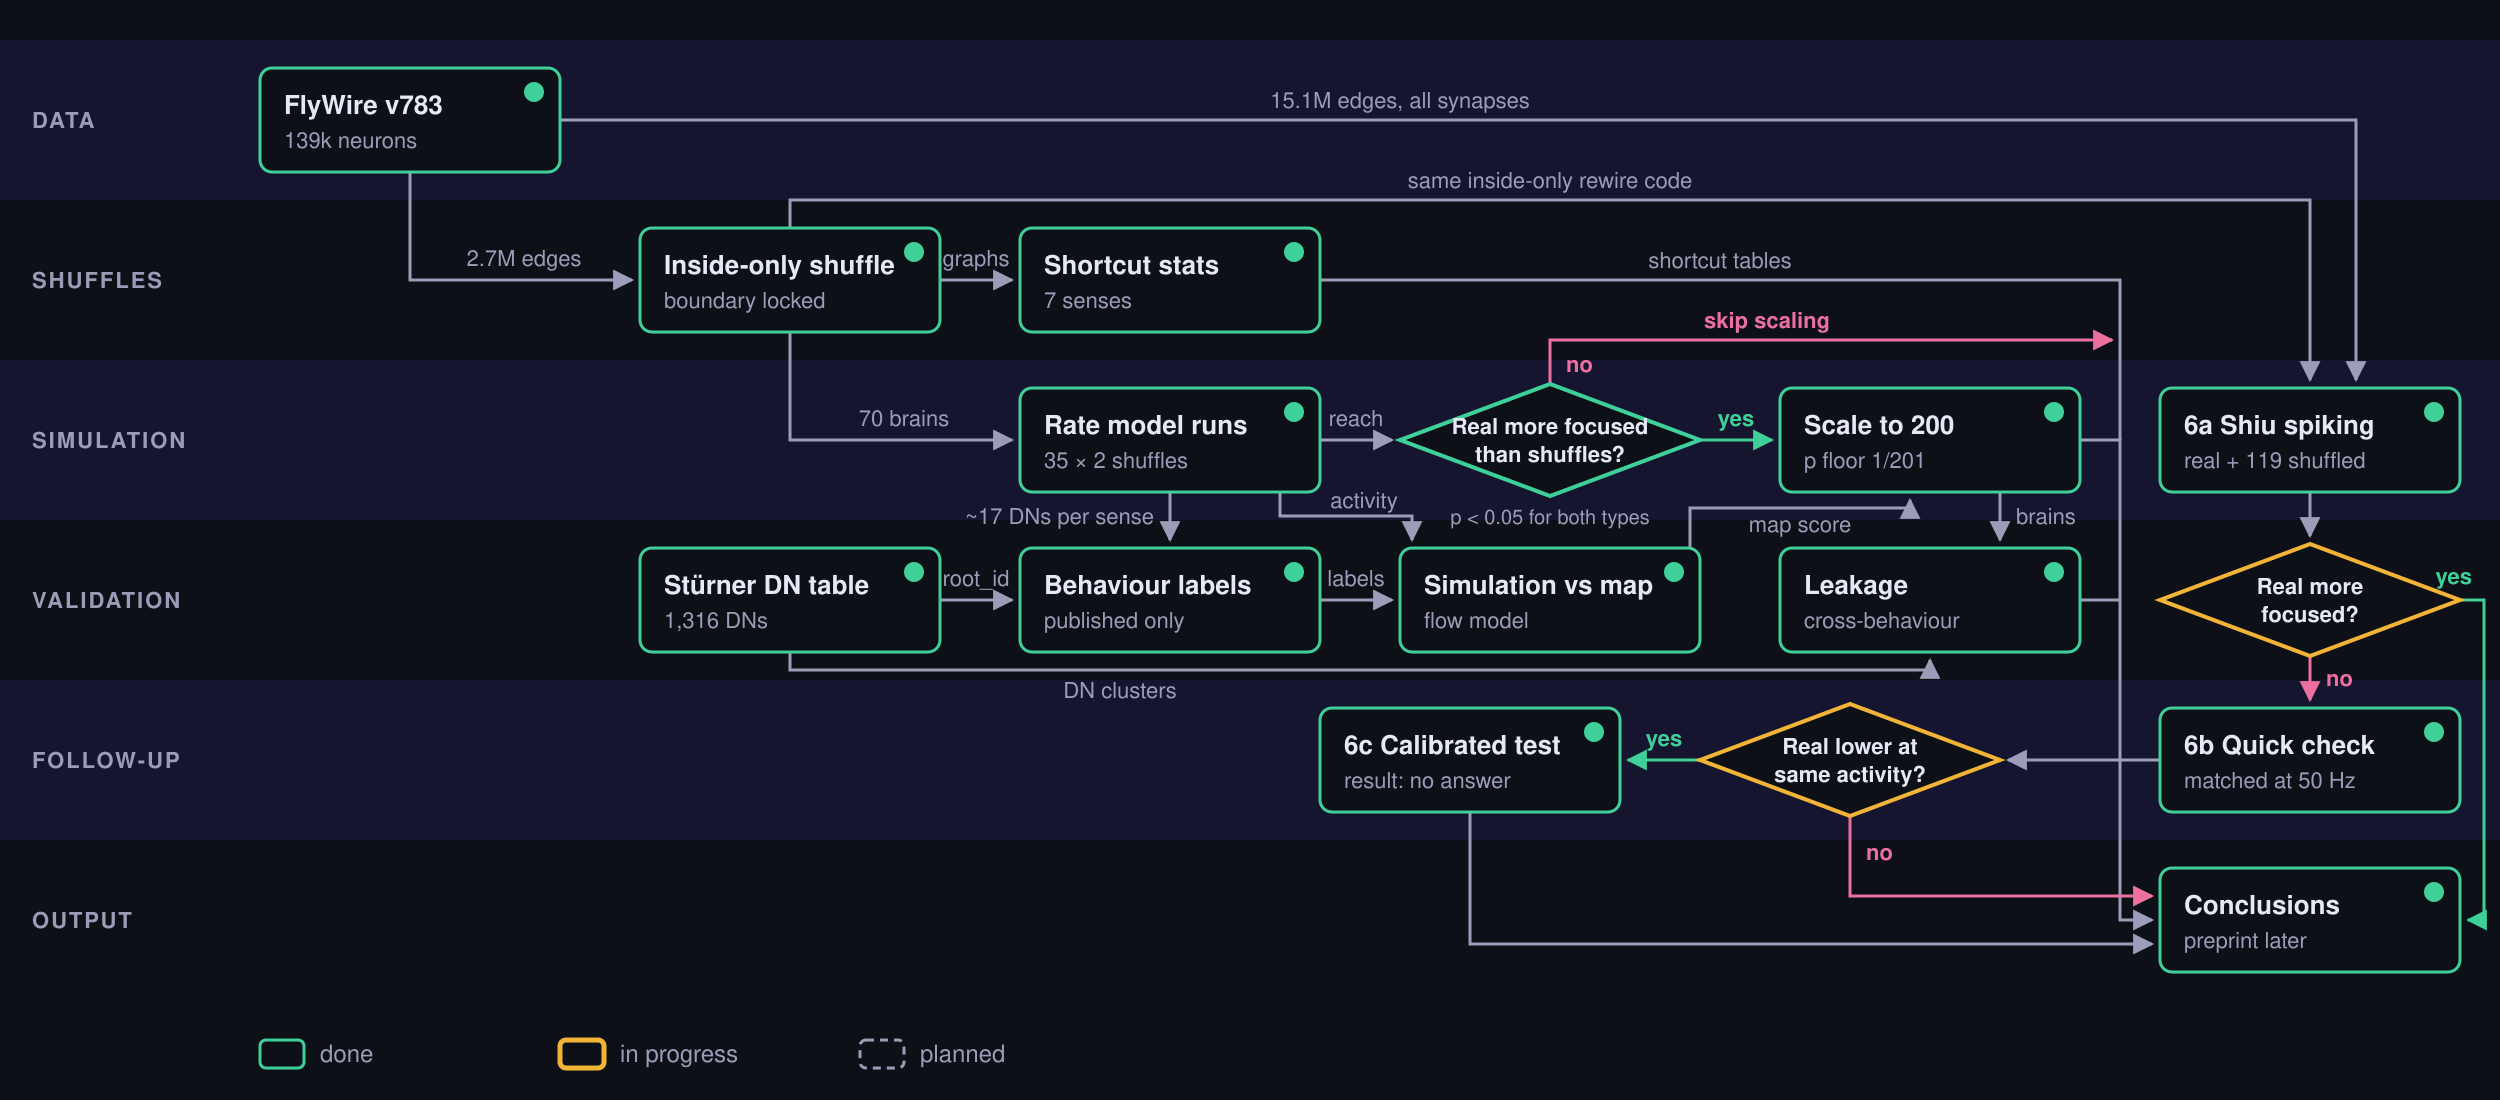
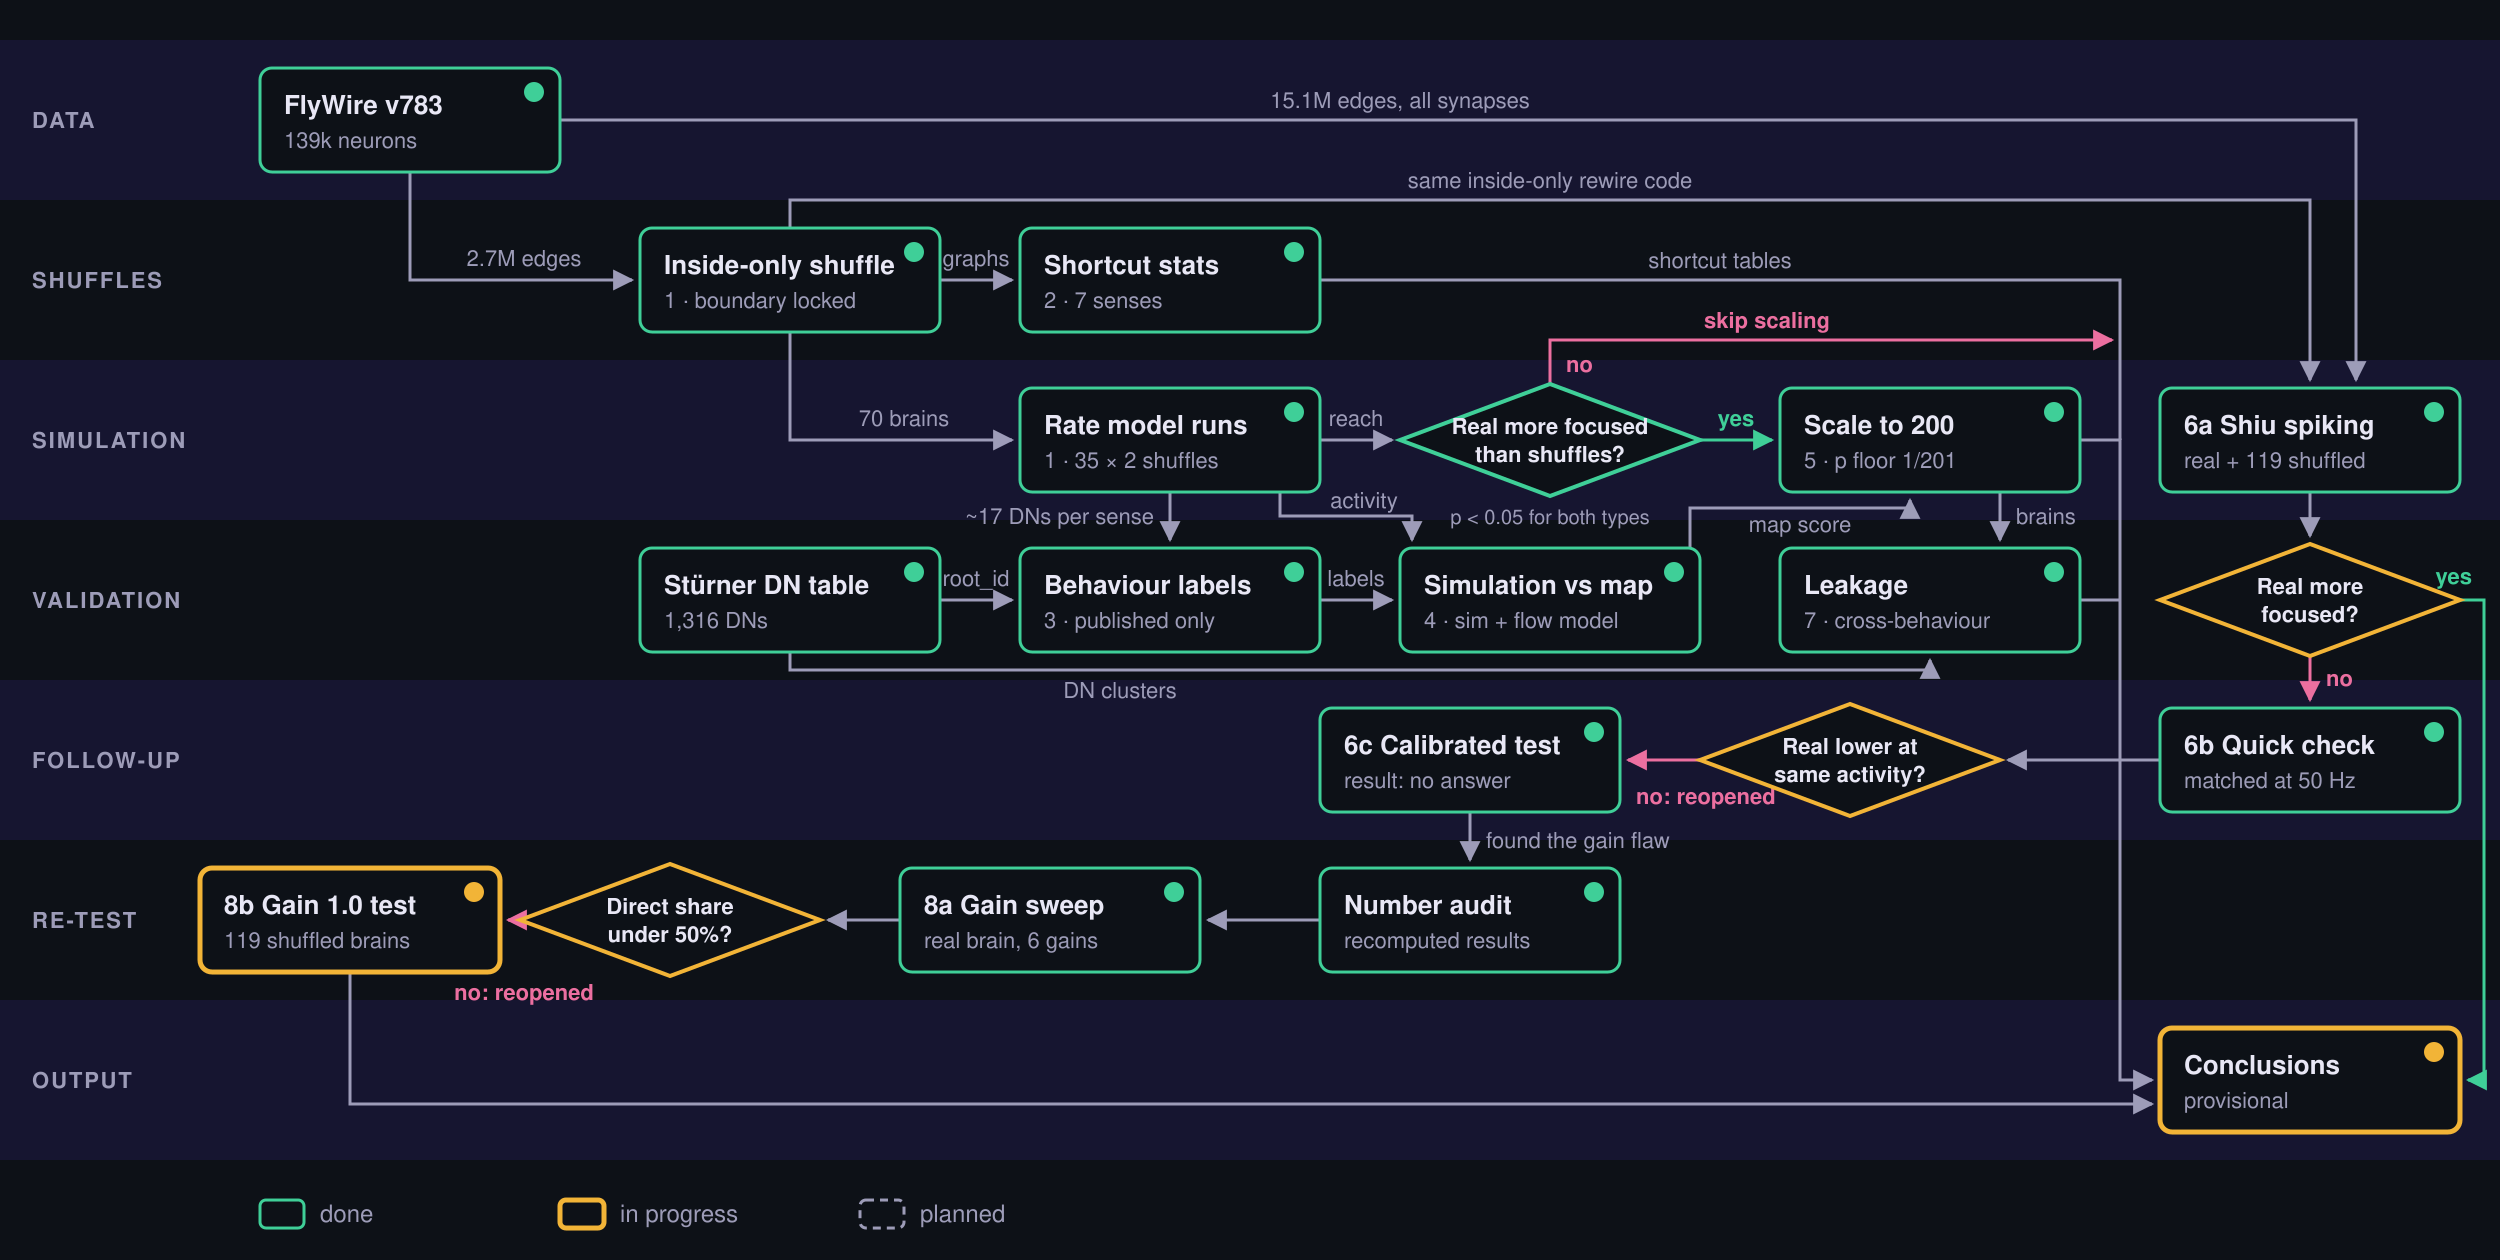
- <svg xmlns="http://www.w3.org/2000/svg" viewBox="0 0 1250 550" font-family="Segoe UI, Helvetica, Arial, sans-serif">
-   <rect width="1250" height="550" fill="#0d1117" />
+ <svg xmlns="http://www.w3.org/2000/svg" viewBox="0 0 1250 630" font-family="Segoe UI, Helvetica, Arial, sans-serif">
+   <rect width="1250" height="630" fill="#0d1117" />
  <defs>
    <marker id="pa" viewBox="0 0 10 10" refX="9" refY="5" markerWidth="7" markerHeight="7" orient="auto">
      <path d="M0,0L10,5L0,10z" fill="#9d9cb8" />
    </marker>
    <marker id="py" viewBox="0 0 10 10" refX="9" refY="5" markerWidth="7" markerHeight="7" orient="auto">
      <path d="M0,0L10,5L0,10z" fill="#3fcf98" />
    </marker>
    <marker id="pn" viewBox="0 0 10 10" refX="9" refY="5" markerWidth="7" markerHeight="7" orient="auto">
      <path d="M0,0L10,5L0,10z" fill="#ec6fa0" />
    </marker>
  </defs>
  <rect x="0" y="20" width="1250" height="80" fill="#161530" />
  <text x="16" y="64" font-size="11" font-weight="700" letter-spacing="1" fill="#9d9cb8">DATA</text>
  <text x="16" y="144" font-size="11" font-weight="700" letter-spacing="1" fill="#9d9cb8">SHUFFLES</text>
  <rect x="0" y="180" width="1250" height="80" fill="#161530" />
  <text x="16" y="224" font-size="11" font-weight="700" letter-spacing="1" fill="#9d9cb8">SIMULATION</text>
  <text x="16" y="304" font-size="11" font-weight="700" letter-spacing="1" fill="#9d9cb8">VALIDATION</text>
  <rect x="0" y="340" width="1250" height="80" fill="#161530" />
  <text x="16" y="384" font-size="11" font-weight="700" letter-spacing="1" fill="#9d9cb8">FOLLOW-UP</text>
-   <text x="16" y="464" font-size="11" font-weight="700" letter-spacing="1" fill="#9d9cb8">OUTPUT</text>
+   <text x="16" y="464" font-size="11" font-weight="700" letter-spacing="1" fill="#9d9cb8">RE-TEST</text>
+   <rect x="0" y="500" width="1250" height="80" fill="#161530" />
+   <text x="16" y="544" font-size="11" font-weight="700" letter-spacing="1" fill="#9d9cb8">OUTPUT</text>
  <path d="M205,86 V140 H316" fill="none" stroke="#9d9cb8" stroke-width="1.5" marker-end="url(#pa)" />
  <text x="262" y="133" font-size="11" fill="#9d9cb8" text-anchor="middle">2.7M edges</text>
  <path d="M470,140 H506" fill="none" stroke="#9d9cb8" stroke-width="1.5" marker-end="url(#pa)" />
  <text x="488" y="133" font-size="11" fill="#9d9cb8" text-anchor="middle">graphs</text>
  <path d="M395,166 V220 H506" fill="none" stroke="#9d9cb8" stroke-width="1.5" marker-end="url(#pa)" />
  <text x="452" y="213" font-size="11" fill="#9d9cb8" text-anchor="middle">70 brains</text>
  <path d="M660,220 H696" fill="none" stroke="#9d9cb8" stroke-width="1.5" marker-end="url(#pa)" />
  <text x="678" y="213" font-size="11" fill="#9d9cb8" text-anchor="middle">reach</text>
  <path d="M850,220 H886" fill="none" stroke="#3fcf98" stroke-width="1.5" marker-end="url(#py)" />
  <text x="868" y="213" font-size="11" fill="#3fcf98" text-anchor="middle" font-weight="700">yes</text>
  <path d="M775,192 V170 H1056" fill="none" stroke="#ec6fa0" stroke-width="1.5" marker-end="url(#pn)" />
  <text x="783" y="186" font-size="11" fill="#ec6fa0" text-anchor="start" font-weight="700">no</text>
  <path d="M660,140 H1060 V220" fill="none" stroke="#9d9cb8" stroke-width="1.5" />
  <text x="860" y="134" font-size="11" fill="#9d9cb8" text-anchor="middle">shortcut tables</text>
  <text x="852" y="164" font-size="11" font-weight="700" fill="#ec6fa0">skip scaling</text>
  <text x="775" y="262" font-size="10" fill="#9d9cb8" text-anchor="middle">p &lt; 0.05 for both types</text>
  <path d="M585,246 V270" fill="none" stroke="#9d9cb8" stroke-width="1.5" marker-end="url(#pa)" />
  <text x="577" y="262" font-size="11" fill="#9d9cb8" text-anchor="end">~17 DNs per sense</text>
  <path d="M470,300 H506" fill="none" stroke="#9d9cb8" stroke-width="1.5" marker-end="url(#pa)" />
  <text x="488" y="293" font-size="11" fill="#9d9cb8" text-anchor="middle">root_id</text>
  <path d="M660,300 H696" fill="none" stroke="#9d9cb8" stroke-width="1.5" marker-end="url(#pa)" />
  <text x="678" y="293" font-size="11" fill="#9d9cb8" text-anchor="middle">labels</text>
  <path d="M395,114 V100 H1155 V190" fill="none" stroke="#9d9cb8" stroke-width="1.5" marker-end="url(#pa)" />
  <text x="775" y="94" font-size="11" fill="#9d9cb8" text-anchor="middle">same inside-only rewire code</text>
  <path d="M280,60 H1178 V190" fill="none" stroke="#9d9cb8" stroke-width="1.5" marker-end="url(#pa)" />
  <text x="700" y="54" font-size="11" fill="#9d9cb8" text-anchor="middle">15.1M edges, all synapses</text>
  <path d="M640,246 V258 H706 V270" fill="none" stroke="#9d9cb8" stroke-width="1.5" marker-end="url(#pa)" />
  <text x="682" y="254" font-size="11" fill="#9d9cb8" text-anchor="middle">activity</text>
  <path d="M845,274 V254 H955 V250" fill="none" stroke="#9d9cb8" stroke-width="1.5" marker-end="url(#pa)" />
  <text x="900" y="266" font-size="11" fill="#9d9cb8" text-anchor="middle">map score</text>
  <path d="M1000,246 V270" fill="none" stroke="#9d9cb8" stroke-width="1.5" marker-end="url(#pa)" />
  <text x="1008" y="262" font-size="11" fill="#9d9cb8" text-anchor="start">brains</text>
  <path d="M395,326 V335 H965 V330" fill="none" stroke="#9d9cb8" stroke-width="1.5" marker-end="url(#pa)" />
  <text x="560" y="349" font-size="11" fill="#9d9cb8" text-anchor="middle">DN clusters</text>
-   <path d="M1040,220 H1060 V460 H1076" fill="none" stroke="#9d9cb8" stroke-width="1.5" marker-end="url(#pa)" />
+   <path d="M1040,220 H1060 V540 H1076" fill="none" stroke="#9d9cb8" stroke-width="1.5" marker-end="url(#pa)" />
  <path d="M1040,300 H1060" fill="none" stroke="#9d9cb8" stroke-width="1.5" />
  <path d="M1155,246 V268" fill="none" stroke="#9d9cb8" stroke-width="1.5" marker-end="url(#pa)" />
  <path d="M1155,328 V350" fill="none" stroke="#ec6fa0" stroke-width="1.5" marker-end="url(#pn)" />
  <text x="1163" y="343" font-size="11" fill="#ec6fa0" text-anchor="start" font-weight="700">no</text>
-   <path d="M1230,300 H1242 V460 H1234" fill="none" stroke="#3fcf98" stroke-width="1.5" marker-end="url(#py)" />
+   <path d="M1230,300 H1242 V540 H1234" fill="none" stroke="#3fcf98" stroke-width="1.5" marker-end="url(#py)" />
  <text x="1236" y="292" font-size="11" fill="#3fcf98" text-anchor="end" font-weight="700">yes</text>
  <path d="M1080,380 H1004" fill="none" stroke="#9d9cb8" stroke-width="1.5" marker-end="url(#pa)" />
-   <path d="M850,380 H814" fill="none" stroke="#3fcf98" stroke-width="1.5" marker-end="url(#py)" />
-   <text x="832" y="373" font-size="11" fill="#3fcf98" text-anchor="middle" font-weight="700">yes</text>
-   <path d="M925,408 V448 H1076" fill="none" stroke="#ec6fa0" stroke-width="1.5" marker-end="url(#pn)" />
-   <text x="933" y="430" font-size="11" fill="#ec6fa0" text-anchor="start" font-weight="700">no</text>
-   <path d="M735,406 V472 H1076" fill="none" stroke="#9d9cb8" stroke-width="1.5" marker-end="url(#pa)" />
+   <path d="M850,380 H814" fill="none" stroke="#ec6fa0" stroke-width="1.5" marker-end="url(#pn)" />
+   <text x="818" y="402" font-size="11" fill="#ec6fa0" text-anchor="start" font-weight="700">no: reopened</text>
+   <path d="M735,406 V430" fill="none" stroke="#9d9cb8" stroke-width="1.5" marker-end="url(#pa)" />
+   <text x="743" y="424" font-size="11" fill="#9d9cb8" text-anchor="start">found the gain flaw</text>
+   <path d="M660,460 H604" fill="none" stroke="#9d9cb8" stroke-width="1.5" marker-end="url(#pa)" />
+   <path d="M450,460 H414" fill="none" stroke="#9d9cb8" stroke-width="1.5" marker-end="url(#pa)" />
+   <path d="M260,460 H254" fill="none" stroke="#ec6fa0" stroke-width="1.5" marker-end="url(#pn)" />
+   <text x="262" y="500" font-size="11" fill="#ec6fa0" text-anchor="middle" font-weight="700">no: reopened</text>
+   <path d="M175,486 V552 H1076" fill="none" stroke="#9d9cb8" stroke-width="1.5" marker-end="url(#pa)" />
  <g transform="translate(130,34)">
    <rect width="150" height="52" rx="6" fill="#0d1117" stroke="#3fcf98" stroke-width="1.5" />
    <circle cx="137" cy="12" r="5" fill="#3fcf98" />
    <text x="12" y="23" font-size="13" font-weight="700" fill="#e8e7f5">FlyWire v783</text>
    <text x="12" y="40" font-size="11" fill="#9d9cb8">139k neurons</text>
  </g>
  <g transform="translate(320,114)">
    <rect width="150" height="52" rx="6" fill="#0d1117" stroke="#3fcf98" stroke-width="1.5" />
    <circle cx="137" cy="12" r="5" fill="#3fcf98" />
    <text x="12" y="23" font-size="13" font-weight="700" fill="#e8e7f5">Inside-only shuffle</text>
-     <text x="12" y="40" font-size="11" fill="#9d9cb8">boundary locked</text>
+     <text x="12" y="40" font-size="11" fill="#9d9cb8">1 · boundary locked</text>
  </g>
  <g transform="translate(510,114)">
    <rect width="150" height="52" rx="6" fill="#0d1117" stroke="#3fcf98" stroke-width="1.5" />
    <circle cx="137" cy="12" r="5" fill="#3fcf98" />
    <text x="12" y="23" font-size="13" font-weight="700" fill="#e8e7f5">Shortcut stats</text>
-     <text x="12" y="40" font-size="11" fill="#9d9cb8">7 senses</text>
+     <text x="12" y="40" font-size="11" fill="#9d9cb8">2 · 7 senses</text>
  </g>
  <g transform="translate(510,194)">
    <rect width="150" height="52" rx="6" fill="#0d1117" stroke="#3fcf98" stroke-width="1.5" />
    <circle cx="137" cy="12" r="5" fill="#3fcf98" />
    <text x="12" y="23" font-size="13" font-weight="700" fill="#e8e7f5">Rate model runs</text>
-     <text x="12" y="40" font-size="11" fill="#9d9cb8">35 × 2 shuffles</text>
+     <text x="12" y="40" font-size="11" fill="#9d9cb8">1 · 35 × 2 shuffles</text>
  </g>
  <g transform="translate(775,220)">
    <polygon points="0,-28 75,0 0,28 -75,0" fill="#0d1117" stroke="#3fcf98" stroke-width="2" />
    <text x="0" y="-3" font-size="11" font-weight="700" fill="#e8e7f5" text-anchor="middle">Real more focused</text>
    <text x="0" y="11" font-size="11" font-weight="700" fill="#e8e7f5" text-anchor="middle">than shuffles?</text>
  </g>
  <g transform="translate(890,194)">
    <rect width="150" height="52" rx="6" fill="#0d1117" stroke="#3fcf98" stroke-width="1.5" />
    <circle cx="137" cy="12" r="5" fill="#3fcf98" />
    <text x="12" y="23" font-size="13" font-weight="700" fill="#e8e7f5">Scale to 200</text>
-     <text x="12" y="40" font-size="11" fill="#9d9cb8">p floor 1/201</text>
+     <text x="12" y="40" font-size="11" fill="#9d9cb8">5 · p floor 1/201</text>
  </g>
  <g transform="translate(1080,194)">
    <rect width="150" height="52" rx="6" fill="#0d1117" stroke="#3fcf98" stroke-width="1.5" />
    <circle cx="137" cy="12" r="5" fill="#3fcf98" />
    <text x="12" y="23" font-size="13" font-weight="700" fill="#e8e7f5">6a Shiu spiking</text>
    <text x="12" y="40" font-size="11" fill="#9d9cb8">real + 119 shuffled</text>
  </g>
  <g transform="translate(1155,300)">
    <polygon points="0,-28 75,0 0,28 -75,0" fill="#0d1117" stroke="#f2b437" stroke-width="2" />
    <text x="0" y="-3" font-size="11" font-weight="700" fill="#e8e7f5" text-anchor="middle">Real more</text>
    <text x="0" y="11" font-size="11" font-weight="700" fill="#e8e7f5" text-anchor="middle">focused?</text>
  </g>
  <g transform="translate(925,380)">
    <polygon points="0,-28 75,0 0,28 -75,0" fill="#0d1117" stroke="#f2b437" stroke-width="2" />
    <text x="0" y="-3" font-size="11" font-weight="700" fill="#e8e7f5" text-anchor="middle">Real lower at</text>
    <text x="0" y="11" font-size="11" font-weight="700" fill="#e8e7f5" text-anchor="middle">same activity?</text>
+   </g>
+   <g transform="translate(335,460)">
+     <polygon points="0,-28 75,0 0,28 -75,0" fill="#0d1117" stroke="#f2b437" stroke-width="2" />
+     <text x="0" y="-3" font-size="11" font-weight="700" fill="#e8e7f5" text-anchor="middle">Direct share</text>
+     <text x="0" y="11" font-size="11" font-weight="700" fill="#e8e7f5" text-anchor="middle">under 50%?</text>
  </g>
  <g transform="translate(1080,354)">
    <rect width="150" height="52" rx="6" fill="#0d1117" stroke="#3fcf98" stroke-width="1.5" />
    <circle cx="137" cy="12" r="5" fill="#3fcf98" />
    <text x="12" y="23" font-size="13" font-weight="700" fill="#e8e7f5">6b Quick check</text>
    <text x="12" y="40" font-size="11" fill="#9d9cb8">matched at 50 Hz</text>
  </g>
  <g transform="translate(660,354)">
    <rect width="150" height="52" rx="6" fill="#0d1117" stroke="#3fcf98" stroke-width="1.5" />
    <circle cx="137" cy="12" r="5" fill="#3fcf98" />
    <text x="12" y="23" font-size="13" font-weight="700" fill="#e8e7f5">6c Calibrated test</text>
    <text x="12" y="40" font-size="11" fill="#9d9cb8">result: no answer</text>
  </g>
  <g transform="translate(320,274)">
    <rect width="150" height="52" rx="6" fill="#0d1117" stroke="#3fcf98" stroke-width="1.5" />
    <circle cx="137" cy="12" r="5" fill="#3fcf98" />
    <text x="12" y="23" font-size="13" font-weight="700" fill="#e8e7f5">Stürner DN table</text>
    <text x="12" y="40" font-size="11" fill="#9d9cb8">1,316 DNs</text>
  </g>
  <g transform="translate(510,274)">
    <rect width="150" height="52" rx="6" fill="#0d1117" stroke="#3fcf98" stroke-width="1.5" />
    <circle cx="137" cy="12" r="5" fill="#3fcf98" />
    <text x="12" y="23" font-size="13" font-weight="700" fill="#e8e7f5">Behaviour labels</text>
-     <text x="12" y="40" font-size="11" fill="#9d9cb8">published only</text>
+     <text x="12" y="40" font-size="11" fill="#9d9cb8">3 · published only</text>
  </g>
  <g transform="translate(700,274)">
    <rect width="150" height="52" rx="6" fill="#0d1117" stroke="#3fcf98" stroke-width="1.5" />
    <circle cx="137" cy="12" r="5" fill="#3fcf98" />
    <text x="12" y="23" font-size="13" font-weight="700" fill="#e8e7f5">Simulation vs map</text>
-     <text x="12" y="40" font-size="11" fill="#9d9cb8">flow model</text>
+     <text x="12" y="40" font-size="11" fill="#9d9cb8">4 · sim + flow model</text>
  </g>
  <g transform="translate(890,274)">
    <rect width="150" height="52" rx="6" fill="#0d1117" stroke="#3fcf98" stroke-width="1.5" />
    <circle cx="137" cy="12" r="5" fill="#3fcf98" />
    <text x="12" y="23" font-size="13" font-weight="700" fill="#e8e7f5">Leakage</text>
-     <text x="12" y="40" font-size="11" fill="#9d9cb8">cross-behaviour</text>
+     <text x="12" y="40" font-size="11" fill="#9d9cb8">7 · cross-behaviour</text>
  </g>
-   <g transform="translate(1080,434)">
+   <g transform="translate(660,434)">
    <rect width="150" height="52" rx="6" fill="#0d1117" stroke="#3fcf98" stroke-width="1.5" />
    <circle cx="137" cy="12" r="5" fill="#3fcf98" />
+     <text x="12" y="23" font-size="13" font-weight="700" fill="#e8e7f5">Number audit</text>
+     <text x="12" y="40" font-size="11" fill="#9d9cb8">recomputed results</text>
+   </g>
+   <g transform="translate(450,434)">
+     <rect width="150" height="52" rx="6" fill="#0d1117" stroke="#3fcf98" stroke-width="1.5" />
+     <circle cx="137" cy="12" r="5" fill="#3fcf98" />
+     <text x="12" y="23" font-size="13" font-weight="700" fill="#e8e7f5">8a Gain sweep</text>
+     <text x="12" y="40" font-size="11" fill="#9d9cb8">real brain, 6 gains</text>
+   </g>
+   <g transform="translate(100,434)">
+     <rect width="150" height="52" rx="6" fill="#0d1117" stroke="#f2b437" stroke-width="2.5" />
+     <circle cx="137" cy="12" r="5" fill="#f2b437" />
+     <text x="12" y="23" font-size="13" font-weight="700" fill="#e8e7f5">8b Gain 1.0 test</text>
+     <text x="12" y="40" font-size="11" fill="#9d9cb8">119 shuffled brains</text>
+   </g>
+   <g transform="translate(1080,514)">
+     <rect width="150" height="52" rx="6" fill="#0d1117" stroke="#f2b437" stroke-width="2.5" />
+     <circle cx="137" cy="12" r="5" fill="#f2b437" />
    <text x="12" y="23" font-size="13" font-weight="700" fill="#e8e7f5">Conclusions</text>
-     <text x="12" y="40" font-size="11" fill="#9d9cb8">preprint later</text>
+     <text x="12" y="40" font-size="11" fill="#9d9cb8">provisional</text>
  </g>
-   <rect x="130" y="520" width="22" height="14" rx="3" fill="#0d1117" stroke="#3fcf98" stroke-width="1.5" />
-   <text x="160" y="531" font-size="12" fill="#9d9cb8">done</text>
-   <rect x="280" y="520" width="22" height="14" rx="3" fill="#0d1117" stroke="#f2b437" stroke-width="2.5" />
-   <text x="310" y="531" font-size="12" fill="#9d9cb8">in progress</text>
-   <rect x="430" y="520" width="22" height="14" rx="3" fill="#0d1117" stroke="#9d9cb8" stroke-width="1.5" stroke-dasharray="4 3" />
-   <text x="460" y="531" font-size="12" fill="#9d9cb8">planned</text>
+   <rect x="130" y="600" width="22" height="14" rx="3" fill="#0d1117" stroke="#3fcf98" stroke-width="1.5" />
+   <text x="160" y="611" font-size="12" fill="#9d9cb8">done</text>
+   <rect x="280" y="600" width="22" height="14" rx="3" fill="#0d1117" stroke="#f2b437" stroke-width="2.5" />
+   <text x="310" y="611" font-size="12" fill="#9d9cb8">in progress</text>
+   <rect x="430" y="600" width="22" height="14" rx="3" fill="#0d1117" stroke="#9d9cb8" stroke-width="1.5" stroke-dasharray="4 3" />
+   <text x="460" y="611" font-size="12" fill="#9d9cb8">planned</text>
</svg>
